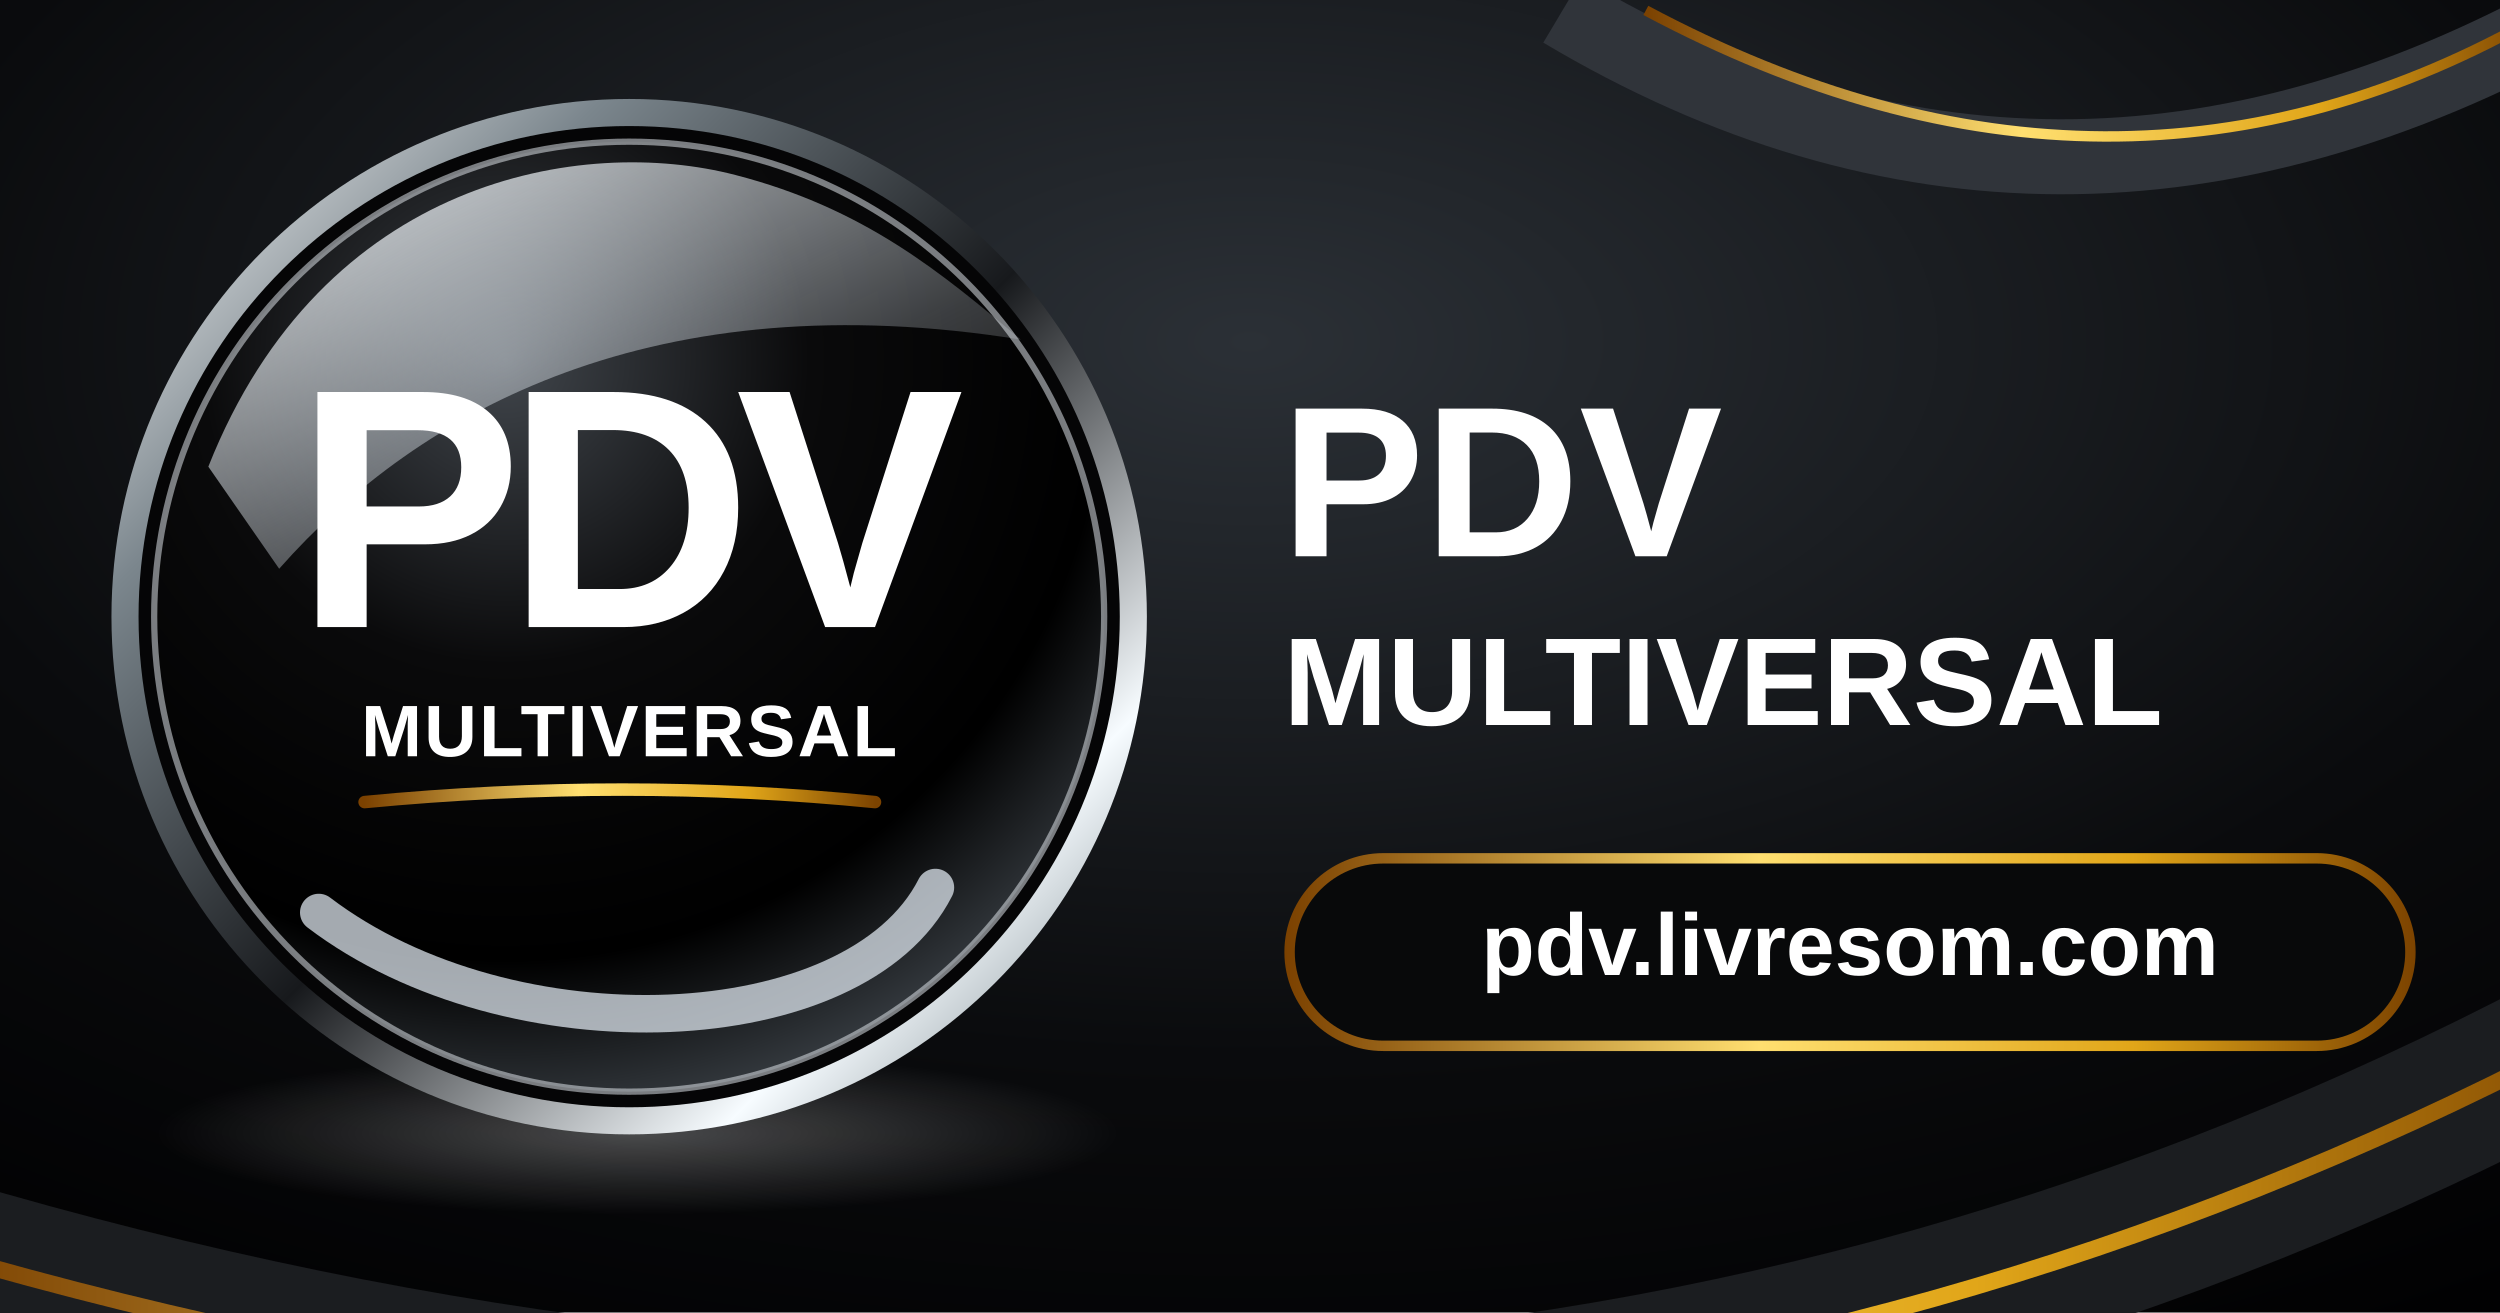
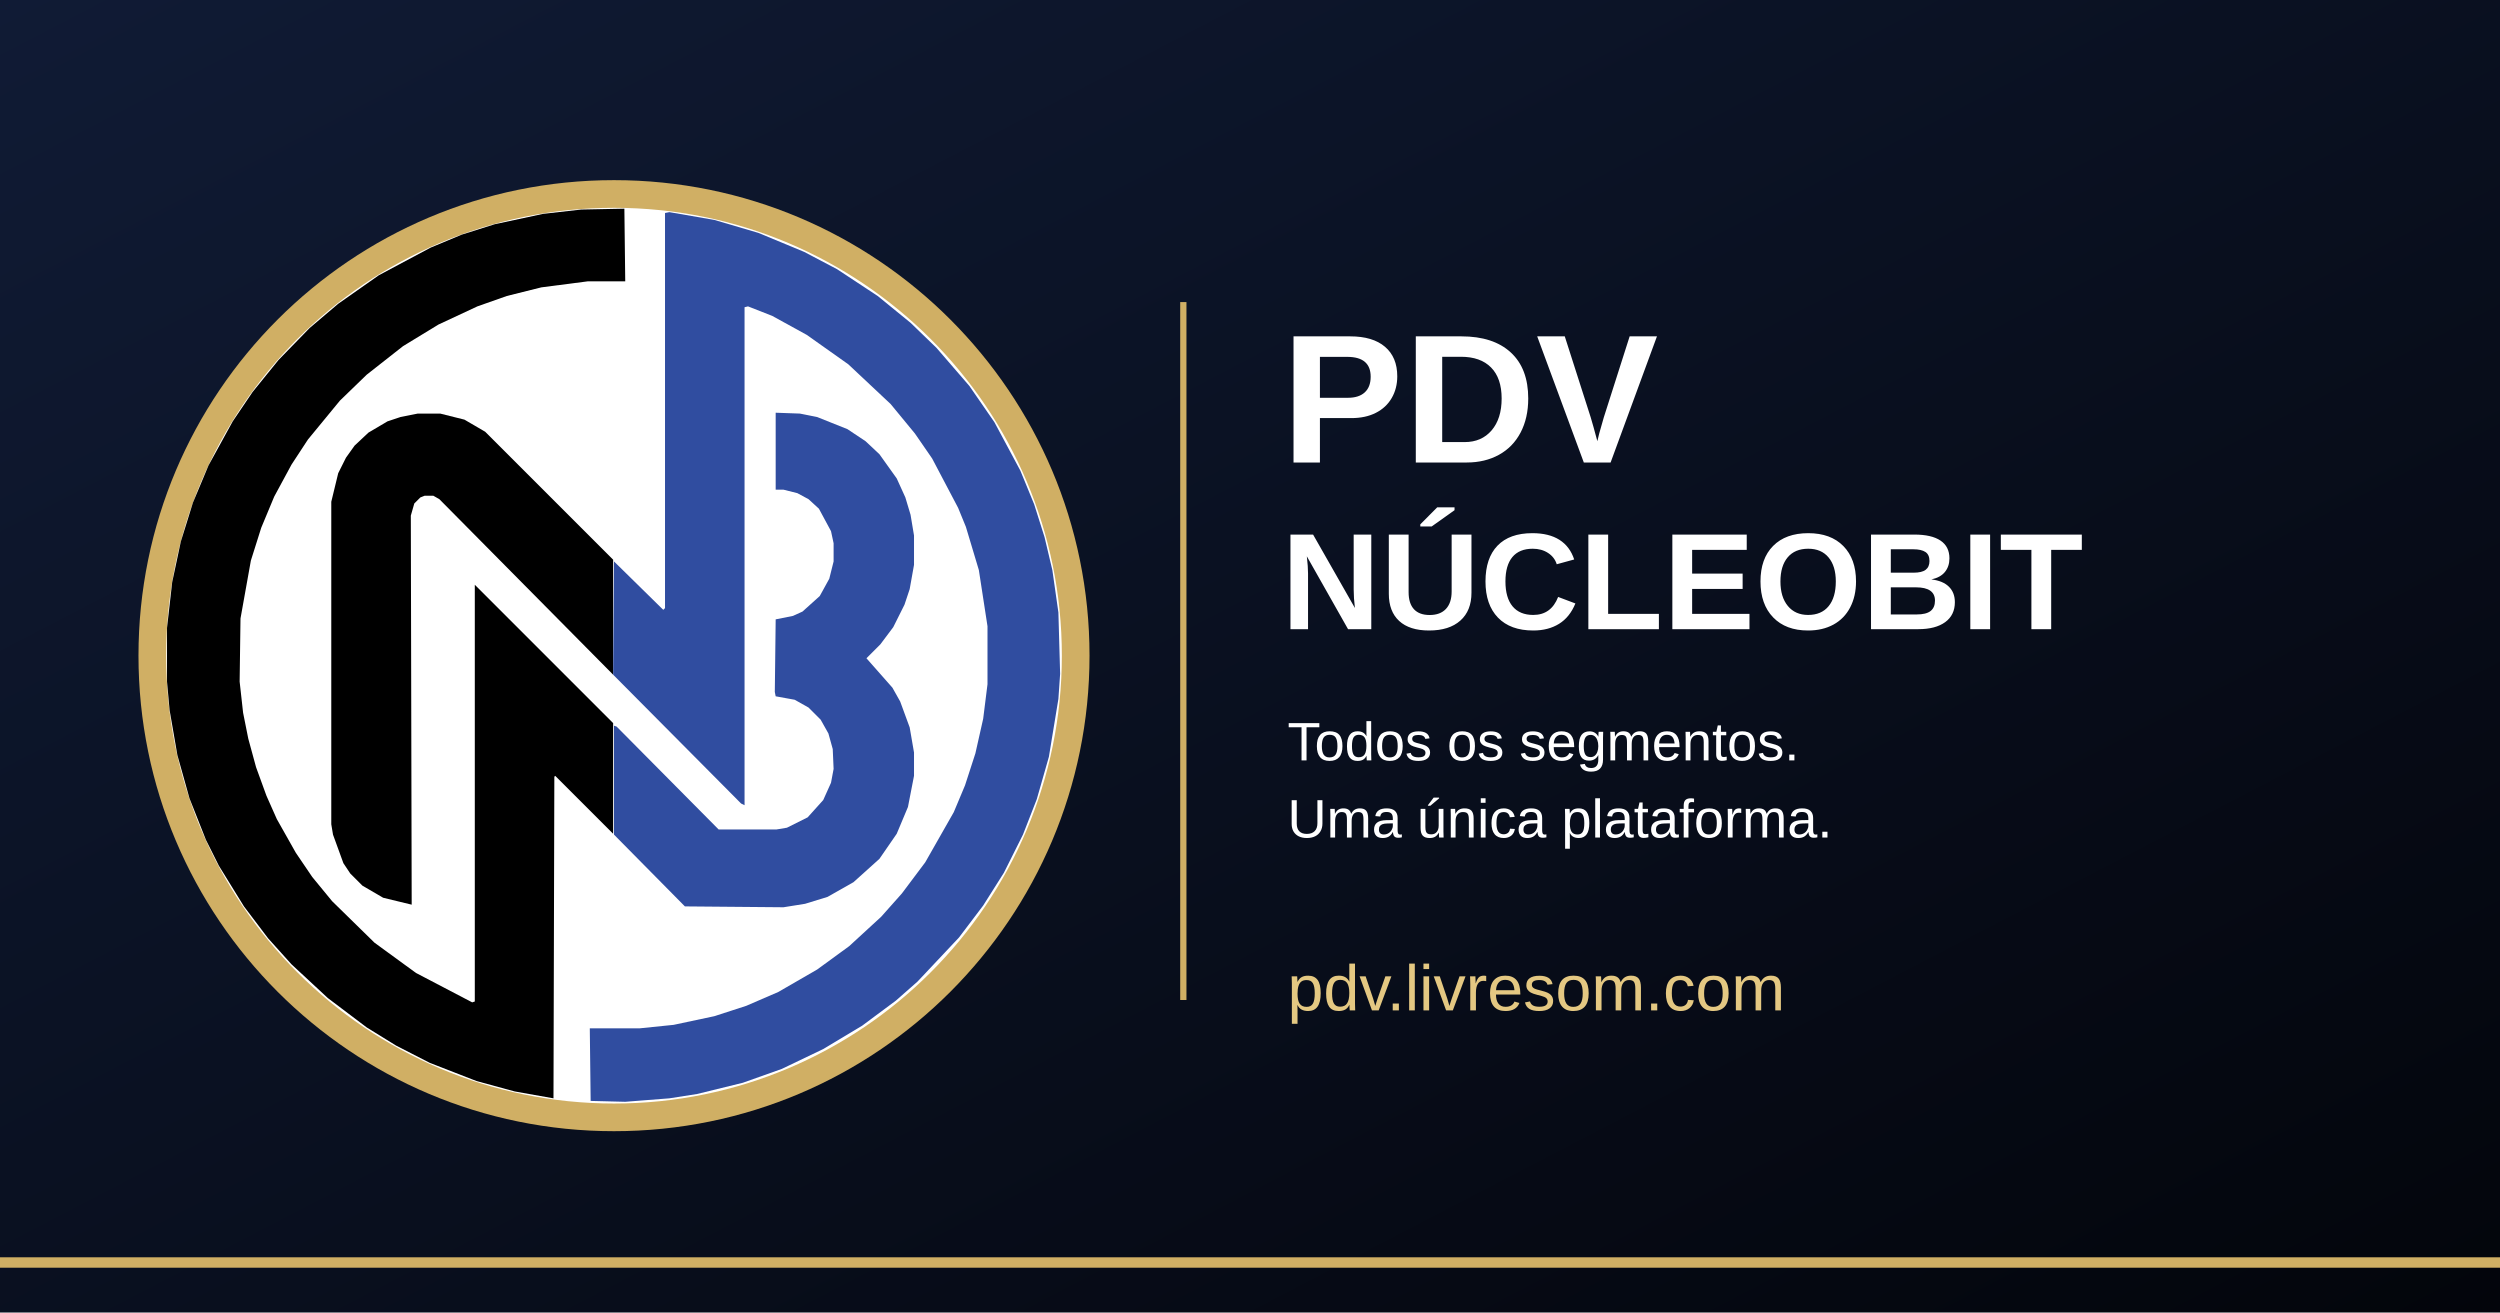
- <svg xmlns="http://www.w3.org/2000/svg" width="1200" height="630" viewBox="0 0 1200 630" role="img" aria-label="PDV MULTIVERSAL, gestão para negócios">
+ <svg xmlns="http://www.w3.org/2000/svg" width="1200" height="630" viewBox="0 0 1200 630" role="img" aria-label="PDV NÚCLEOBIT, gestão para negócios">
  <defs>
-     <radialGradient id="bg" cx="50%" cy="26%" r="88%">
-       <stop stop-color="#2b3036" />
-       <stop offset=".62" stop-color="#0a0b0d" />
-       <stop offset="1" stop-color="#010102" />
-     </radialGradient>
-     <radialGradient id="glass" cx="37%" cy="23%" r="80%">
-       <stop stop-color="#41464c" />
-       <stop offset=".4" stop-color="#0a0a0b" />
-       <stop offset=".79" stop-color="#000" />
-       <stop offset="1" stop-color="#33383d" />
-     </radialGradient>
-     <linearGradient id="rim" x1="0%" y1="0%" x2="100%" y2="100%">
-       <stop stop-color="#fff" />
-       <stop offset=".23" stop-color="#7b868d" />
-       <stop offset=".52" stop-color="#17191c" />
-       <stop offset=".8" stop-color="#f7fcff" />
-       <stop offset="1" stop-color="#627078" />
+     <linearGradient id="bg" x2="1" y2="1">
+       <stop stop-color="#101b35" />
+       <stop offset="1" stop-color="#03050b" />
    </linearGradient>
-     <linearGradient id="gold" x1="0%" y1="0%" x2="100%" y2="0%">
-       <stop stop-color="#7b4100" />
-       <stop offset=".42" stop-color="#ffdf70" />
-       <stop offset=".75" stop-color="#e1a619" />
-       <stop offset="1" stop-color="#7c4300" />
-     </linearGradient>
-     <linearGradient id="sheen" x1="0%" y1="0%" x2="100%" y2="100%">
-       <stop stop-color="#f9fdff" stop-opacity=".9" />
-       <stop offset=".64" stop-color="#e6eff8" stop-opacity=".24" />
-       <stop offset="1" stop-color="#fff" stop-opacity="0" />
-     </linearGradient>
-     <radialGradient id="foot">
-       <stop stop-color="#fff" stop-opacity=".27" />
-       <stop offset="1" stop-color="#fff" stop-opacity="0" />
-     </radialGradient>
  </defs>
  <rect width="1200" height="630" fill="url(#bg)" />
-   <path d="M750 5 Q985 145 1235 6" fill="none" stroke="#30343a" stroke-width="36" />
-   <path d="M790 5 Q1015 125 1220 7" fill="none" stroke="url(#gold)" stroke-width="5" />
-   <path d="M-30 600 Q680 810 1270 482" fill="none" stroke="#1b1d20" stroke-width="70" />
-   <path d="M-30 601 Q680 808 1270 482" fill="none" stroke="url(#gold)" stroke-width="8" />
-   <ellipse cx="306" cy="544" rx="230" ry="39" fill="url(#foot)" />
-   <circle cx="302" cy="296" r="242" fill="#050506" stroke="url(#rim)" stroke-width="13" />
-   <circle cx="302" cy="296" r="228" fill="url(#glass)" stroke="#dae0e5" stroke-width="3" stroke-opacity=".55" />
-   <path d="M100 224 C155 85 280 65 353 84 C415 100 452 131 490 163 C315 135 202 196 134 273Z" fill="url(#sheen)" />
-   <path d="M153 438 C245 508 411 501 449 426" fill="none" stroke="#eaf3fb" stroke-opacity=".7" stroke-width="18" stroke-linecap="round" />
-   <text x="302" y="301" text-anchor="middle" font-family="Arial,Helvetica,sans-serif" font-size="164" font-weight="900" letter-spacing="-8" fill="#fff">PDV</text>
-   <text x="302" y="363" text-anchor="middle" font-family="Arial,Helvetica,sans-serif" font-size="35" font-weight="800" letter-spacing="1.1" fill="#fff">MULTIVERSAL</text>
-   <path d="M175 385 Q300 373 420 385" fill="none" stroke="url(#gold)" stroke-width="6" stroke-linecap="round" />
-   <path d="M570 167 V420" stroke="url(#gold)" stroke-width="5" />
-   <text x="615" y="267" font-family="Arial,Helvetica,sans-serif" font-size="103" font-weight="900" fill="#fff">PDV</text>
-   <text x="616" y="348" font-family="Arial,Helvetica,sans-serif" font-size="60" font-weight="700" fill="#fff">MULTIVERSAL</text>
-   <rect x="619" y="412" width="538" height="90" rx="45" fill="#08090a" stroke="url(#gold)" stroke-width="5" />
-   <text x="888" y="468" font-family="Arial,Helvetica,sans-serif" font-size="42" font-weight="700" fill="#fff" text-anchor="middle">pdv.livresom.com</text>
+   <g transform="translate(-24 -4) scale(.415)">
+     <g id="nucleobit-monogram">
+       <circle cx="768" cy="768" r="550" fill="#d0af64" />
+       <circle cx="768" cy="768" r="518" fill="#fff" />
+       <path fill="#000" d="M567,488L541,488L521,492L506,497L484,510L468,525L458,539L449,557L441,590L441,963L443,975L455,1008L463,1020L477,1034L501,1048L534,1056L533,606L537,592L544,585L549,583L559,583L566,587L767,790L767,657L619,509L595,495ZM780,251L730,252L686,257L630,269L592,281L556,296L496,328L449,361L416,389L380,426L350,463L327,497L299,548L281,591L267,636L257,683L251,736L251,798L254,831L263,883L277,933L296,981L311,1011L340,1058L368,1095L395,1125L437,1164L482,1198L516,1219L555,1239L609,1260L653,1272L698,1280L699,908L700,907L767,974L767,846L607,686L607,1168L604,1169L539,1135L491,1100L442,1052L419,1024L400,996L378,957L366,930L354,897L345,864L339,834L335,798L336,725L348,658L360,620L375,584L395,547L414,518L451,473L482,443L524,410L565,385L610,364L644,352L684,342L738,335L781,335Z" />
+       <path fill="#304da0" d="M1003,492L983,488L955,487L955,576L964,576L980,580L993,587L1005,598L1019,624L1022,638L1022,659L1017,679L1006,699L986,717L975,722L955,726L954,810L955,815L977,819L993,828L1007,842L1016,858L1021,876L1022,899L1019,915L1010,935L992,955L968,967L956,969L889,969L771,850L768,849L768,975L850,1058L964,1059L989,1055L1015,1047L1045,1030L1075,1003L1095,974L1108,943L1115,907L1115,880L1110,851L1099,821L1090,805L1060,771L1076,755L1091,735L1104,709L1110,691L1115,663L1115,629L1111,605L1105,585L1095,563L1075,535L1059,520L1038,506ZM832,255L827,256L827,713L825,715L768,659L767,790L915,939L919,941L919,365L923,364L951,375L991,397L1039,431L1088,477L1116,511L1136,540L1166,597L1175,619L1190,669L1200,734L1200,801L1195,841L1186,881L1174,918L1161,949L1128,1007L1101,1043L1077,1070L1040,1104L1003,1131L958,1157L921,1173L884,1185L837,1195L798,1199L740,1199L741,1283L781,1284L832,1280L864,1275L917,1262L962,1246L1010,1223L1055,1196L1094,1167L1119,1145L1167,1094L1195,1057L1219,1019L1241,975L1257,934L1271,885L1282,818L1284,789L1282,718L1275,669L1266,631L1254,593L1238,554L1208,498L1179,456L1141,412L1111,383L1073,352L1026,321L988,301L935,279L884,264Z" />
+     </g>
+   </g>
+   <path d="M568 145V480" stroke="#d0af64" stroke-width="3" />
+   <g font-family="Arial,Helvetica,sans-serif" fill="#fff">
+     <text x="615" y="222" font-size="88" font-weight="900">PDV</text>
+     <text x="615" y="302" font-size="66" font-weight="800">NÚCLEOBIT</text>
+     <text x="618" y="365" font-size="26">Todos os segmentos.</text>
+     <text x="618" y="402" font-size="26">Uma única plataforma.</text>
+     <text x="618" y="485" font-size="31" fill="#e4c882">pdv.livresom.com</text>
+   </g>
+   <path d="M0 606H1200" stroke="#d0af64" stroke-width="5" />
</svg>
